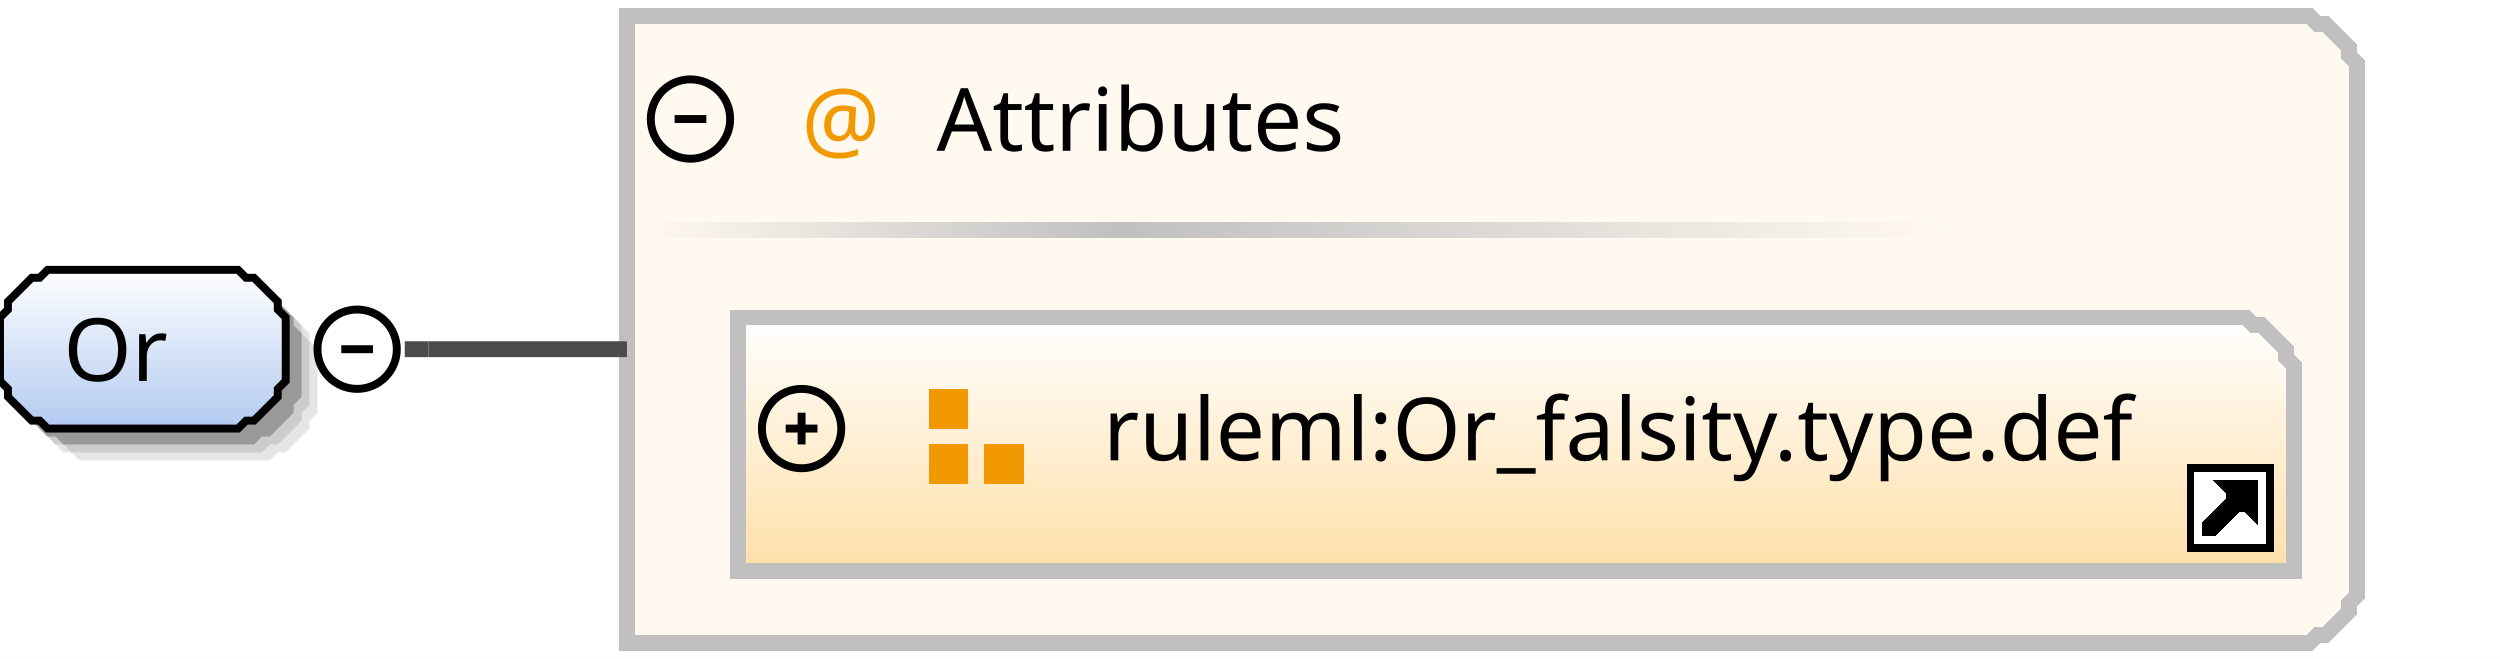
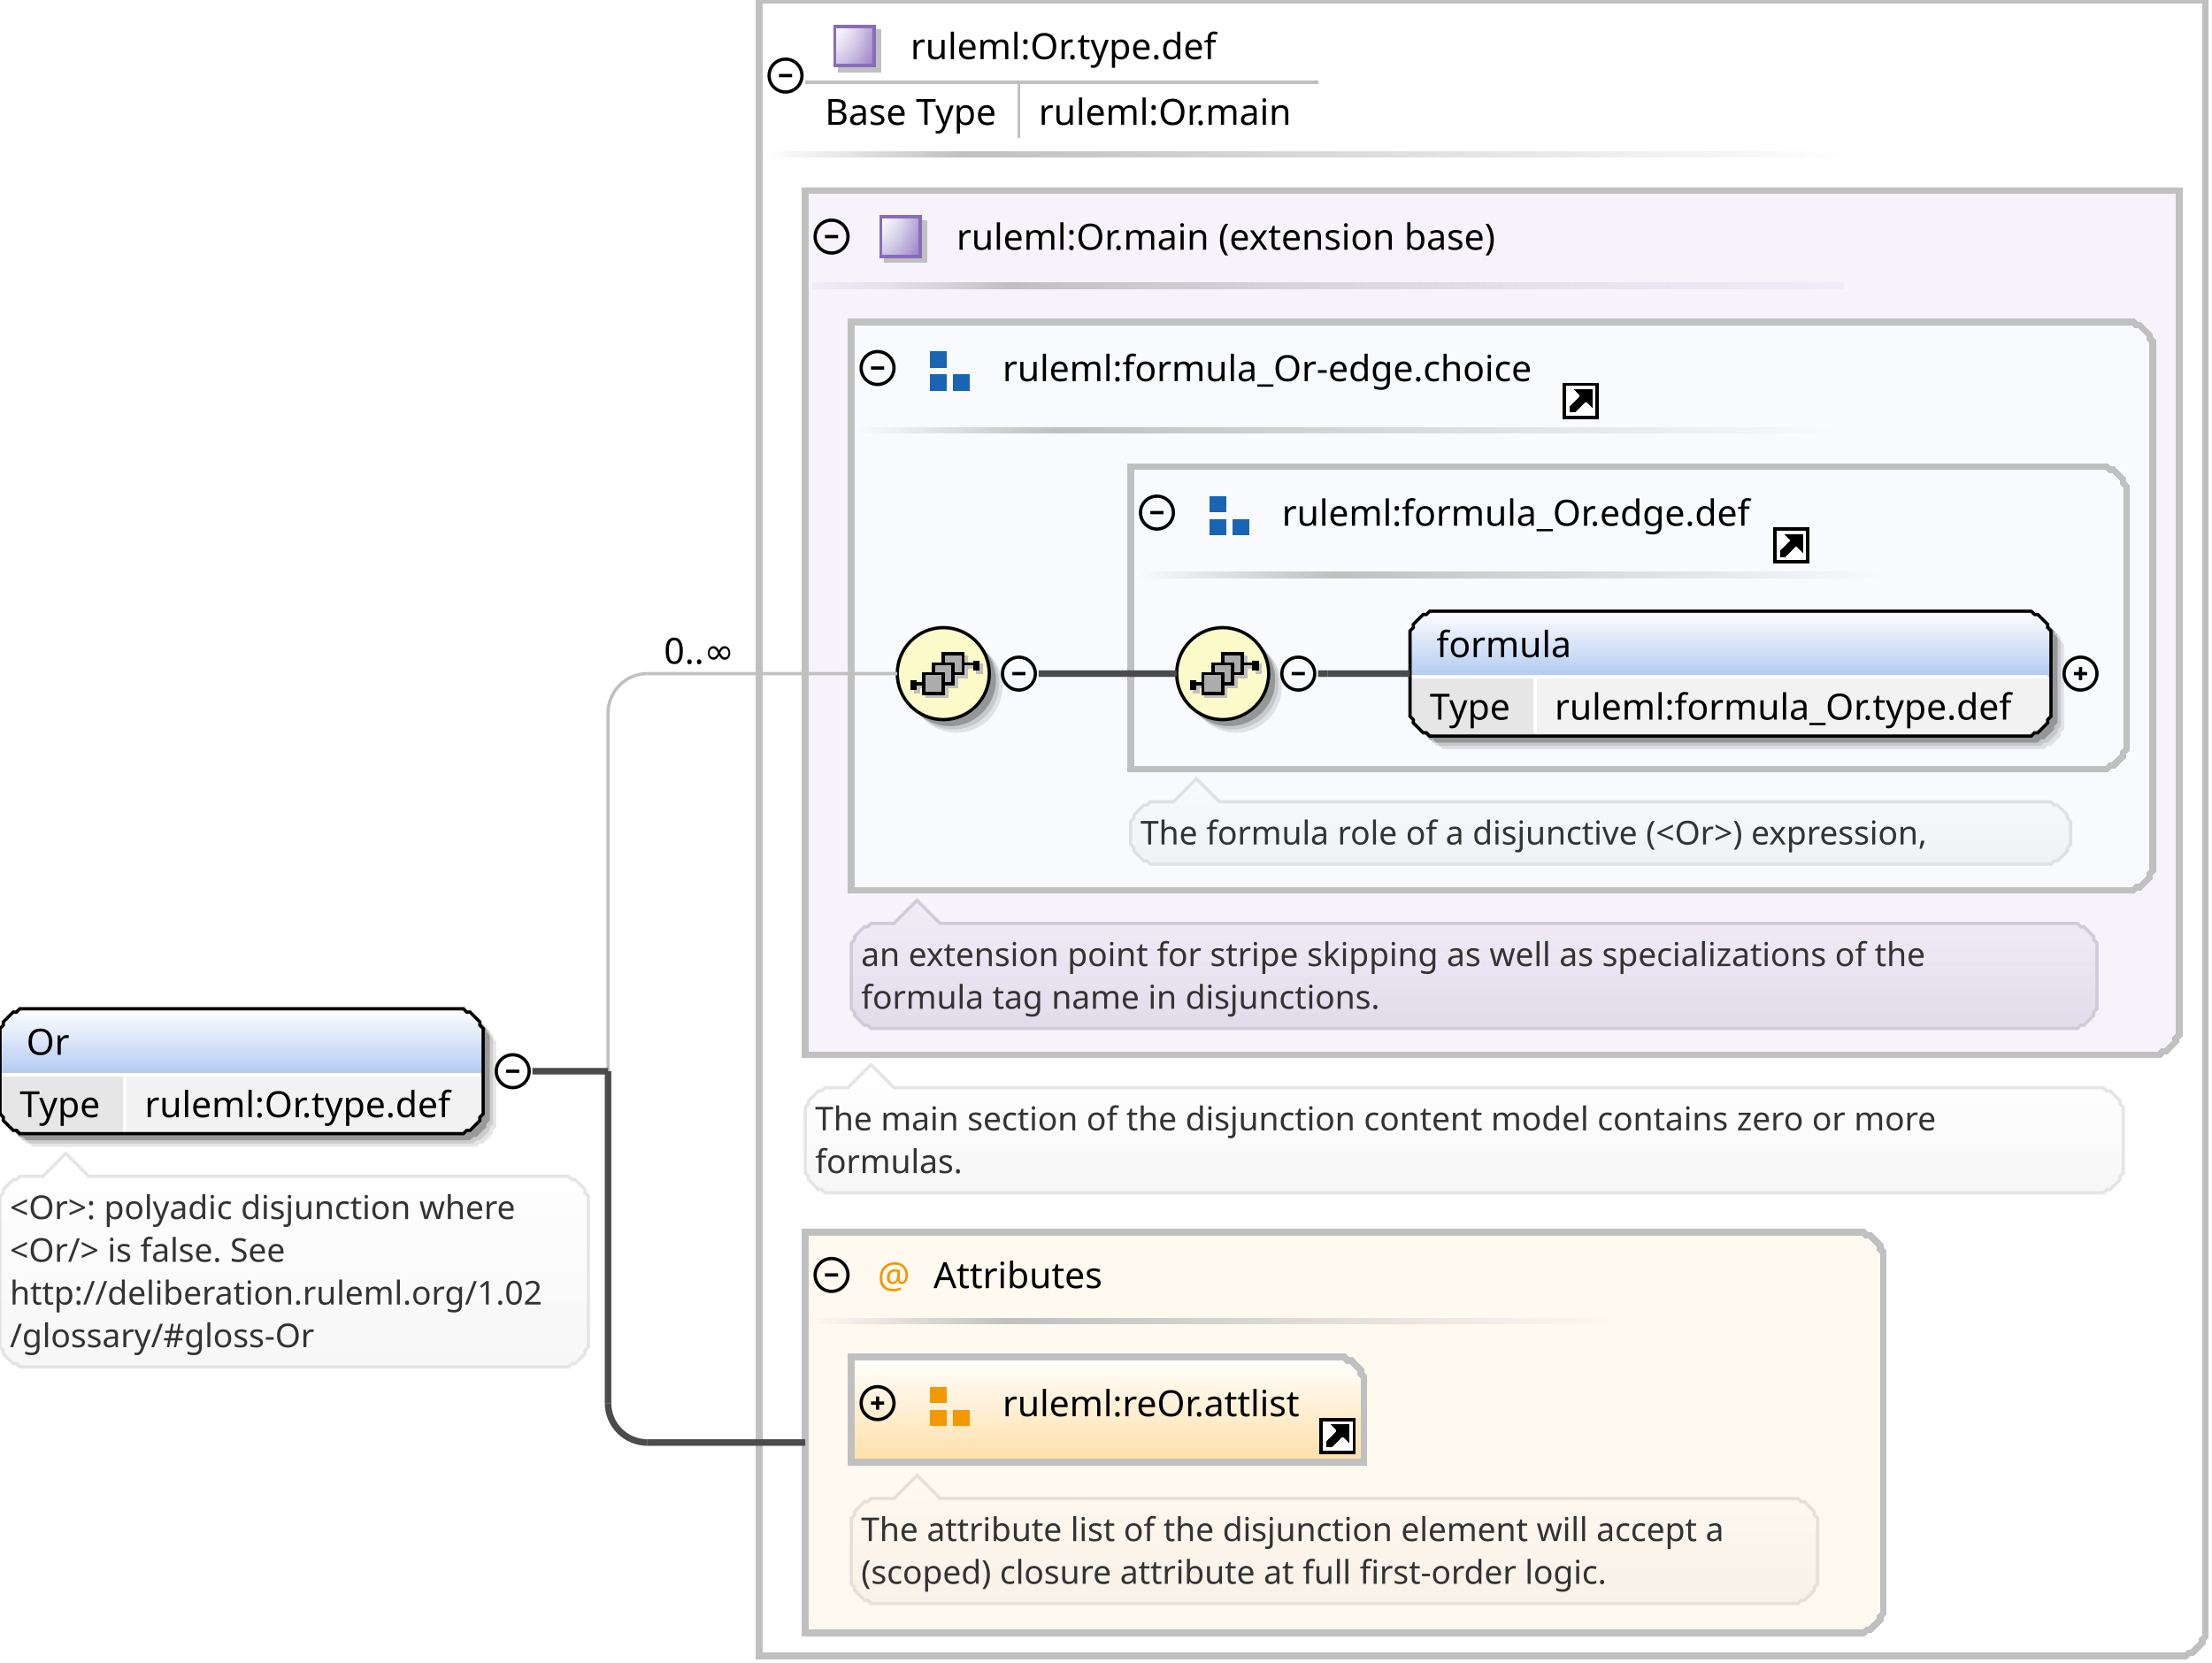
- <svg xmlns="http://www.w3.org/2000/svg" color-interpolation="auto" color-rendering="auto" fill="black" fill-opacity="1" font-family="'Dialog'" font-size="12" font-style="normal" font-weight="normal" height="83" image-rendering="auto" shape-rendering="auto" stroke="black" stroke-dasharray="none" stroke-dashoffset="0" stroke-linecap="square" stroke-linejoin="miter" stroke-miterlimit="10" stroke-opacity="1" stroke-width="1" text-rendering="auto" width="315">
+ <svg xmlns="http://www.w3.org/2000/svg" color-interpolation="auto" color-rendering="auto" fill="black" fill-opacity="1" font-family="'Dialog'" font-size="12" font-style="normal" font-weight="normal" height="506" image-rendering="auto" shape-rendering="auto" stroke="black" stroke-dasharray="none" stroke-dashoffset="0" stroke-linecap="square" stroke-linejoin="miter" stroke-miterlimit="10" stroke-opacity="1" stroke-width="1" text-rendering="auto" width="673">
  <defs id="genericDefs" />
  <g>
    <defs id="defs1">
-       <linearGradient gradientUnits="userSpaceOnUse" id="linearGradient1" spreadMethod="pad" x1="0" x2="0" y1="34" y2="54">
+       <linearGradient gradientUnits="userSpaceOnUse" id="linearGradient1" spreadMethod="pad" x1="0" x2="0" y1="307" y2="327">
        <stop offset="0%" stop-color="white" stop-opacity="1" />
        <stop offset="100%" stop-color="rgb(178,202,241)" stop-opacity="1" />
      </linearGradient>
-       <linearGradient gradientUnits="userSpaceOnUse" id="linearGradient2" spreadMethod="pad" x1="141" x2="245" y1="28" y2="28">
+       <linearGradient gradientUnits="userSpaceOnUse" id="linearGradient2" spreadMethod="pad" x1="293" x2="564" y1="46" y2="46">
+         <stop offset="0%" stop-color="silver" stop-opacity="1" />
+         <stop offset="100%" stop-color="white" stop-opacity="1" />
+       </linearGradient>
+       <linearGradient gradientUnits="userSpaceOnUse" id="linearGradient3" spreadMethod="pad" x1="233" x2="293" y1="46" y2="46">
+         <stop offset="0%" stop-color="white" stop-opacity="1" />
+         <stop offset="100%" stop-color="silver" stop-opacity="1" />
+       </linearGradient>
+       <linearGradient gradientUnits="userSpaceOnUse" id="linearGradient4" spreadMethod="pad" x1="254" x2="254" y1="8" y2="20">
+         <stop offset="0%" stop-color="rgb(255,255,255)" stop-opacity="0.353" />
+         <stop offset="100%" stop-color="rgb(135,109,188)" stop-opacity="0.667" />
+       </linearGradient>
+       <linearGradient gradientUnits="userSpaceOnUse" id="linearGradient5" spreadMethod="pad" x1="254" x2="266" y1="8" y2="8">
+         <stop offset="0%" stop-color="rgb(255,255,255)" stop-opacity="0.353" />
+         <stop offset="100%" stop-color="rgb(135,109,188)" stop-opacity="0.667" />
+       </linearGradient>
+       <linearGradient gradientUnits="userSpaceOnUse" id="linearGradient6" spreadMethod="pad" x1="307" x2="561" y1="86" y2="86">
+         <stop offset="0%" stop-color="silver" stop-opacity="1" />
+         <stop offset="100%" stop-color="rgb(232,226,242)" stop-opacity="0.392" />
+       </linearGradient>
+       <linearGradient gradientUnits="userSpaceOnUse" id="linearGradient7" spreadMethod="pad" x1="247" x2="307" y1="86" y2="86">
+         <stop offset="0%" stop-color="rgb(232,226,242)" stop-opacity="0.392" />
+         <stop offset="100%" stop-color="silver" stop-opacity="1" />
+       </linearGradient>
+       <linearGradient gradientUnits="userSpaceOnUse" id="linearGradient8" spreadMethod="pad" x1="268" x2="268" y1="66" y2="78">
+         <stop offset="0%" stop-color="rgb(255,255,255)" stop-opacity="0.353" />
+         <stop offset="100%" stop-color="rgb(135,109,188)" stop-opacity="0.667" />
+       </linearGradient>
+       <linearGradient gradientUnits="userSpaceOnUse" id="linearGradient9" spreadMethod="pad" x1="268" x2="280" y1="66" y2="66">
+         <stop offset="0%" stop-color="rgb(255,255,255)" stop-opacity="0.353" />
+         <stop offset="100%" stop-color="rgb(135,109,188)" stop-opacity="0.667" />
+       </linearGradient>
+       <linearGradient gradientUnits="userSpaceOnUse" id="linearGradient10" spreadMethod="pad" x1="321" x2="559" y1="130" y2="130">
+         <stop offset="0%" stop-color="silver" stop-opacity="1" />
+         <stop offset="100%" stop-color="rgb(249,250,254)" stop-opacity="1" />
+       </linearGradient>
+       <linearGradient gradientUnits="userSpaceOnUse" id="linearGradient11" spreadMethod="pad" x1="261" x2="321" y1="130" y2="130">
+         <stop offset="0%" stop-color="rgb(249,250,254)" stop-opacity="1" />
+         <stop offset="100%" stop-color="silver" stop-opacity="1" />
+       </linearGradient>
+       <linearGradient gradientUnits="userSpaceOnUse" id="linearGradient12" spreadMethod="pad" x1="273" x2="273" y1="191" y2="219">
+         <stop offset="0%" stop-color="rgb(253,250,202)" stop-opacity="1" />
+         <stop offset="100%" stop-color="rgb(253,250,202)" stop-opacity="1" />
+       </linearGradient>
+       <linearGradient gradientUnits="userSpaceOnUse" id="linearGradient13" spreadMethod="pad" x1="406" x2="574" y1="174" y2="174">
+         <stop offset="0%" stop-color="silver" stop-opacity="1" />
+         <stop offset="100%" stop-color="rgb(249,250,254)" stop-opacity="1" />
+       </linearGradient>
+       <linearGradient gradientUnits="userSpaceOnUse" id="linearGradient14" spreadMethod="pad" x1="346" x2="406" y1="174" y2="174">
+         <stop offset="0%" stop-color="rgb(249,250,254)" stop-opacity="1" />
+         <stop offset="100%" stop-color="silver" stop-opacity="1" />
+       </linearGradient>
+       <linearGradient gradientUnits="userSpaceOnUse" id="linearGradient15" spreadMethod="pad" x1="358" x2="358" y1="191" y2="219">
+         <stop offset="0%" stop-color="rgb(253,250,202)" stop-opacity="1" />
+         <stop offset="100%" stop-color="rgb(253,250,202)" stop-opacity="1" />
+       </linearGradient>
+       <linearGradient gradientUnits="userSpaceOnUse" id="linearGradient16" spreadMethod="pad" x1="429" x2="429" y1="186" y2="206">
+         <stop offset="0%" stop-color="white" stop-opacity="1" />
+         <stop offset="100%" stop-color="rgb(178,202,241)" stop-opacity="1" />
+       </linearGradient>
+       <linearGradient gradientUnits="userSpaceOnUse" id="linearGradient17" spreadMethod="pad" x1="344" x2="344" y1="237" y2="263">
+         <stop offset="0%" stop-color="rgb(249,250,254)" stop-opacity="1" />
+         <stop offset="100%" stop-color="rgb(241,242,246)" stop-opacity="1" />
+       </linearGradient>
+       <linearGradient gradientUnits="userSpaceOnUse" id="linearGradient18" spreadMethod="pad" x1="259" x2="259" y1="274" y2="313">
+         <stop offset="0%" stop-color="rgb(232,226,242)" stop-opacity="0.392" />
+         <stop offset="100%" stop-color="rgb(225,219,234)" stop-opacity="1" />
+       </linearGradient>
+       <linearGradient gradientUnits="userSpaceOnUse" id="linearGradient19" spreadMethod="pad" x1="245" x2="245" y1="324" y2="363">
+         <stop offset="0%" stop-color="white" stop-opacity="1" />
+         <stop offset="100%" stop-color="rgb(247,247,247)" stop-opacity="1" />
+       </linearGradient>
+       <linearGradient gradientUnits="userSpaceOnUse" id="linearGradient20" spreadMethod="pad" x1="307" x2="494" y1="401" y2="401">
        <stop offset="0%" stop-color="silver" stop-opacity="1" />
        <stop offset="100%" stop-color="rgb(255,249,240)" stop-opacity="1" />
      </linearGradient>
-       <linearGradient gradientUnits="userSpaceOnUse" id="linearGradient3" spreadMethod="pad" x1="81" x2="141" y1="28" y2="28">
+       <linearGradient gradientUnits="userSpaceOnUse" id="linearGradient21" spreadMethod="pad" x1="247" x2="307" y1="401" y2="401">
        <stop offset="0%" stop-color="rgb(255,249,240)" stop-opacity="1" />
        <stop offset="100%" stop-color="silver" stop-opacity="1" />
      </linearGradient>
-       <linearGradient gradientUnits="userSpaceOnUse" id="linearGradient4" spreadMethod="pad" x1="93" x2="93" y1="40" y2="72">
+       <linearGradient gradientUnits="userSpaceOnUse" id="linearGradient22" spreadMethod="pad" x1="259" x2="259" y1="413" y2="445">
        <stop offset="0%" stop-color="white" stop-opacity="1" />
        <stop offset="100%" stop-color="rgb(255,223,168)" stop-opacity="1" />
      </linearGradient>
+       <linearGradient gradientUnits="userSpaceOnUse" id="linearGradient23" spreadMethod="pad" x1="259" x2="259" y1="449" y2="488">
+         <stop offset="0%" stop-color="rgb(255,249,240)" stop-opacity="1" />
+         <stop offset="100%" stop-color="rgb(247,241,232)" stop-opacity="1" />
+       </linearGradient>
+       <linearGradient gradientUnits="userSpaceOnUse" id="linearGradient24" spreadMethod="pad" x1="0" x2="0" y1="351" y2="416">
+         <stop offset="0%" stop-color="white" stop-opacity="1" />
+         <stop offset="100%" stop-color="rgb(247,247,247)" stop-opacity="1" />
+       </linearGradient>
      <clipPath clipPathUnits="userSpaceOnUse" id="clipPath1">
-         <path d="M0 0 L315 0 L315 83 L0 83 L0 0 Z" />
+         <path d="M0 0 L673 0 L673 506 L0 506 L0 0 Z" />
      </clipPath>
    </defs>
    <g fill="white" stroke="white" text-rendering="geometricPrecision">
-       <rect clip-path="url(#clipPath1)" height="83" stroke="none" width="315" x="0" y="0" />
+       <rect clip-path="url(#clipPath1)" height="506" stroke="none" width="673" x="0" y="0" />
    </g>
    <g fill="rgb(229,229,229)" font-family="sans-serif" font-size="11" stroke="rgb(229,229,229)" text-rendering="geometricPrecision">
-       <polygon clip-path="url(#clipPath1)" points=" 4 44 5 43 5 42 6 41 7 40 8 39 9 39 10 38 34 38 35 39 36 39 37 40 38 41 39 42 39 43 40 44 40 52 39 53 39 54 38 55 37 56 36 57 35 57 34 58 10 58 9 57 8 57 7 56 6 55 5 54 5 53 4 52" stroke="none" />
-       <polygon clip-path="url(#clipPath1)" fill="rgb(204,204,204)" points=" 3 43 4 42 4 41 5 40 6 39 7 38 8 38 9 37 33 37 34 38 35 38 36 39 37 40 38 41 38 42 39 43 39 51 38 52 38 53 37 54 36 55 35 56 34 56 33 57 9 57 8 56 7 56 6 55 5 54 4 53 4 52 3 51" stroke="none" />
-       <polygon clip-path="url(#clipPath1)" fill="rgb(153,153,153)" points=" 2 42 3 41 3 40 4 39 5 38 6 37 7 37 8 36 32 36 33 37 34 37 35 38 36 39 37 40 37 41 38 42 38 50 37 51 37 52 36 53 35 54 34 55 33 55 32 56 8 56 7 55 6 55 5 54 4 53 3 52 3 51 2 50" stroke="none" />
-       <polygon clip-path="url(#clipPath1)" fill="url(#linearGradient1)" points=" 0 40 1 39 1 38 2 37 3 36 4 35 5 35 6 34 30 34 31 35 32 35 33 36 34 37 35 38 35 39 36 40 36 48 35 49 35 50 34 51 33 52 32 53 31 53 30 54 6 54 5 53 4 53 3 52 2 51 1 50 1 49 0 48" shape-rendering="crispEdges" stroke="none" />
-       <polygon clip-path="url(#clipPath1)" fill="none" points=" 0 40 1 39 1 38 2 37 3 36 4 35 5 35 6 34 30 34 31 35 32 35 33 36 34 37 35 38 35 39 36 40 36 48 35 49 35 50 34 51 33 52 32 53 31 53 30 54 6 54 5 53 4 53 3 52 2 51 1 50 1 49 0 48" stroke="black" stroke-linecap="butt" />
+       <polygon clip-path="url(#clipPath1)" points=" 4 317 5 316 5 315 6 314 7 313 8 312 9 312 10 311 145 311 146 312 147 312 148 313 149 314 150 315 150 316 151 317 151 343 150 344 150 345 149 346 148 347 147 348 146 348 145 349 10 349 9 348 8 348 7 347 6 346 5 345 5 344 4 343" stroke="none" />
+       <polygon clip-path="url(#clipPath1)" fill="rgb(204,204,204)" points=" 3 316 4 315 4 314 5 313 6 312 7 311 8 311 9 310 144 310 145 311 146 311 147 312 148 313 149 314 149 315 150 316 150 342 149 343 149 344 148 345 147 346 146 347 145 347 144 348 9 348 8 347 7 347 6 346 5 345 4 344 4 343 3 342" stroke="none" />
+       <polygon clip-path="url(#clipPath1)" fill="rgb(153,153,153)" points=" 2 315 3 314 3 313 4 312 5 311 6 310 7 310 8 309 143 309 144 310 145 310 146 311 147 312 148 313 148 314 149 315 149 341 148 342 148 343 147 344 146 345 145 346 144 346 143 347 8 347 7 346 6 346 5 345 4 344 3 343 3 342 2 341" stroke="none" />
+       <polygon clip-path="url(#clipPath1)" fill="url(#linearGradient1)" points=" 0 313 1 312 1 311 2 310 3 309 4 308 5 308 6 307 141 307 142 308 143 308 144 309 145 310 146 311 146 312 147 313 147 327 146 327 146 327 145 327 144 327 143 327 142 327 141 327 6 327 5 327 4 327 3 327 2 327 1 327 1 327 0 327" shape-rendering="crispEdges" stroke="none" />
+       <polygon clip-path="url(#clipPath1)" fill="rgb(230,230,230)" points=" 0 327 1 327 1 327 2 327 3 327 4 327 5 327 6 327 38 327 38 327 38 327 38 327 38 327 38 327 38 327 38 327 38 339 38 340 38 341 38 342 38 343 38 344 38 344 38 345 6 345 5 344 4 344 3 343 2 342 1 341 1 340 0 339" shape-rendering="crispEdges" stroke="none" />
+       <polygon clip-path="url(#clipPath1)" fill="rgb(242,242,242)" points=" 38 327 38 327 38 327 38 327 38 327 38 327 38 327 38 327 141 327 142 327 143 327 144 327 145 327 146 327 146 327 147 327 147 339 146 340 146 341 145 342 144 343 143 344 142 344 141 345 38 345 38 344 38 344 38 343 38 342 38 341 38 340 38 339" shape-rendering="crispEdges" stroke="none" />
+       <line clip-path="url(#clipPath1)" fill="none" shape-rendering="crispEdges" stroke="white" x1="0" x2="146" y1="327" y2="327" />
+       <text clip-path="url(#clipPath1)" fill="black" shape-rendering="crispEdges" stroke="none" x="6" xml:space="preserve" y="340">Type</text>
+       <text clip-path="url(#clipPath1)" fill="black" shape-rendering="crispEdges" stroke="none" x="44" xml:space="preserve" y="340">ruleml:Or.type.def</text>
+       <line clip-path="url(#clipPath1)" fill="none" shape-rendering="crispEdges" stroke="white" x1="38" x2="38" y1="327" y2="344" />
+       <polygon clip-path="url(#clipPath1)" fill="none" points=" 0 313 1 312 1 311 2 310 3 309 4 308 5 308 6 307 141 307 142 308 143 308 144 309 145 310 146 311 146 312 147 313 147 339 146 340 146 341 145 342 144 343 143 344 142 344 141 345 6 345 5 344 4 344 3 343 2 342 1 341 1 340 0 339" stroke="black" stroke-linecap="butt" />
    </g>
    <g font-family="sans-serif" font-size="11" shape-rendering="crispEdges" stroke-linecap="butt" text-rendering="geometricPrecision">
-       <text clip-path="url(#clipPath1)" stroke="none" x="8" xml:space="preserve" y="48">Or</text>
-       <circle clip-path="url(#clipPath1)" cx="45" cy="44" fill="none" r="5" shape-rendering="auto" />
-       <line clip-path="url(#clipPath1)" fill="none" shape-rendering="auto" x1="43" x2="47" y1="44" y2="44" />
-       <polygon clip-path="url(#clipPath1)" fill="rgb(255,249,240)" points=" 79 2 291 2 292 3 293 3 294 4 295 5 296 6 296 7 297 8 297 75 296 76 296 77 295 78 294 79 293 80 292 80 291 81 79 81" stroke="none" stroke-width="2" />
-       <polygon clip-path="url(#clipPath1)" fill="none" points=" 79 2 291 2 292 3 293 3 294 4 295 5 296 6 296 7 297 8 297 75 296 76 296 77 295 78 294 79 293 80 292 80 291 81 79 81" stroke="silver" stroke-width="2" />
-       <rect clip-path="url(#clipPath1)" fill="url(#linearGradient2)" height="2" stroke="none" stroke-width="2" width="104" x="141" y="28" />
-       <rect clip-path="url(#clipPath1)" fill="url(#linearGradient3)" height="2" stroke="none" stroke-width="2" width="60" x="81" y="28" />
-       <text clip-path="url(#clipPath1)" fill="rgb(242,152,0)" stroke="none" x="101" xml:space="preserve" y="19">@</text>
-       <text clip-path="url(#clipPath1)" stroke="none" x="118" xml:space="preserve" y="19">Attributes</text>
-       <circle clip-path="url(#clipPath1)" cx="87" cy="15" fill="none" r="5" shape-rendering="auto" />
-       <line clip-path="url(#clipPath1)" fill="none" shape-rendering="auto" x1="85" x2="89" y1="15" y2="15" />
-       <polygon clip-path="url(#clipPath1)" fill="url(#linearGradient4)" points=" 93 40 283 40 284 41 285 41 286 42 287 43 288 44 288 45 289 46 289 72 93 72" stroke="none" stroke-width="2" />
-       <polygon clip-path="url(#clipPath1)" fill="none" points=" 93 40 283 40 284 41 285 41 286 42 287 43 288 44 288 45 289 46 289 72 93 72" stroke="silver" stroke-width="2" />
-       <rect clip-path="url(#clipPath1)" fill="rgb(242,152,0)" height="5" stroke="none" width="5" x="117" y="49" />
-       <rect clip-path="url(#clipPath1)" fill="rgb(242,152,0)" height="5" stroke="none" width="5" x="117" y="56" />
-       <rect clip-path="url(#clipPath1)" fill="rgb(242,152,0)" height="5" stroke="none" width="5" x="124" y="56" />
-       <text clip-path="url(#clipPath1)" stroke="none" x="139" xml:space="preserve" y="58">ruleml:Or_falsity.type.def</text>
-       <rect clip-path="url(#clipPath1)" fill="white" height="10" stroke="none" width="10" x="276" y="59" />
-       <polygon clip-path="url(#clipPath1)" fill="none" points=" 278 67 278 66 281 63 281 62 280 61 284 61 284 65 283 64 282 64 279 67" />
-       <polygon clip-path="url(#clipPath1)" points=" 278 67 278 66 281 63 281 62 280 61 284 61 284 65 283 64 282 64 279 67" stroke="none" />
-       <rect clip-path="url(#clipPath1)" fill="none" height="10" width="10" x="276" y="59" />
-       <circle clip-path="url(#clipPath1)" cx="101" cy="54" fill="none" r="5" shape-rendering="auto" />
-       <line clip-path="url(#clipPath1)" fill="none" shape-rendering="auto" x1="99" x2="103" y1="54" y2="54" />
-       <line clip-path="url(#clipPath1)" fill="none" shape-rendering="auto" x1="101" x2="101" y1="52" y2="56" />
+       <text clip-path="url(#clipPath1)" stroke="none" x="8" xml:space="preserve" y="321">Or</text>
+       <circle clip-path="url(#clipPath1)" cx="156" cy="326" fill="none" r="5" shape-rendering="auto" />
+       <line clip-path="url(#clipPath1)" fill="none" shape-rendering="auto" x1="154" x2="158" y1="326" y2="326" />
+       <polygon clip-path="url(#clipPath1)" fill="white" points=" 231 0 671 0 671 498 670 499 670 500 669 501 668 502 667 503 666 503 665 504 231 504" stroke="none" stroke-width="2" />
+       <polygon clip-path="url(#clipPath1)" fill="none" points=" 231 0 671 0 671 498 670 499 670 500 669 501 668 502 667 503 666 503 665 504 231 504" stroke="silver" stroke-width="2" />
+       <rect clip-path="url(#clipPath1)" fill="url(#linearGradient2)" height="2" stroke="none" stroke-width="2" width="271" x="293" y="46" />
+       <rect clip-path="url(#clipPath1)" fill="url(#linearGradient3)" height="2" stroke="none" stroke-width="2" width="60" x="233" y="46" />
+       <line clip-path="url(#clipPath1)" fill="none" stroke="silver" x1="245" x2="401" y1="25" y2="25" />
+       <text clip-path="url(#clipPath1)" stroke="none" x="251" xml:space="preserve" y="38">Base Type</text>
+       <text clip-path="url(#clipPath1)" stroke="none" x="316" xml:space="preserve" y="38">ruleml:Or.main</text>
+       <line clip-path="url(#clipPath1)" fill="none" stroke="silver" x1="310" x2="310" y1="25" y2="42" />
+       <rect clip-path="url(#clipPath1)" fill="silver" height="13" stroke="none" width="13" x="255" y="9" />
+       <rect clip-path="url(#clipPath1)" fill="white" height="12" stroke="none" width="12" x="254" y="8" />
+       <rect clip-path="url(#clipPath1)" fill="url(#linearGradient4)" height="12" stroke="none" width="12" x="254" y="8" />
+       <rect clip-path="url(#clipPath1)" fill="url(#linearGradient5)" height="12" stroke="none" width="12" x="254" y="8" />
+       <rect clip-path="url(#clipPath1)" fill="none" height="12" stroke="rgb(135,109,188)" width="12" x="254" y="8" />
+       <text clip-path="url(#clipPath1)" stroke="none" x="277" xml:space="preserve" y="18">ruleml:Or.type.def</text>
+       <circle clip-path="url(#clipPath1)" cx="239" cy="23" fill="none" r="5" shape-rendering="auto" />
+       <line clip-path="url(#clipPath1)" fill="none" shape-rendering="auto" x1="237" x2="241" y1="23" y2="23" />
+     </g>
+     <g fill="rgb(232,226,242)" fill-opacity="0.392" font-family="sans-serif" font-size="11" shape-rendering="crispEdges" stroke="rgb(232,226,242)" stroke-linecap="butt" stroke-opacity="0.392" stroke-width="2" text-rendering="geometricPrecision">
+       <polygon clip-path="url(#clipPath1)" points=" 245 58 663 58 663 315 662 316 662 317 661 318 660 319 659 320 658 320 657 321 245 321" stroke="none" />
+     </g>
+     <g fill="silver" font-family="sans-serif" font-size="11" shape-rendering="crispEdges" stroke="silver" stroke-linecap="butt" stroke-width="2" text-rendering="geometricPrecision">
+       <polygon clip-path="url(#clipPath1)" fill="none" points=" 245 58 663 58 663 315 662 316 662 317 661 318 660 319 659 320 658 320 657 321 245 321" />
+       <rect clip-path="url(#clipPath1)" fill="url(#linearGradient6)" height="2" stroke="none" width="254" x="307" y="86" />
+       <rect clip-path="url(#clipPath1)" fill="url(#linearGradient7)" height="2" stroke="none" width="60" x="247" y="86" />
+       <rect clip-path="url(#clipPath1)" height="13" stroke="none" stroke-width="1" width="13" x="269" y="67" />
+       <rect clip-path="url(#clipPath1)" fill="white" height="12" stroke="none" stroke-width="1" width="12" x="268" y="66" />
+       <rect clip-path="url(#clipPath1)" fill="url(#linearGradient8)" height="12" stroke="none" stroke-width="1" width="12" x="268" y="66" />
+       <rect clip-path="url(#clipPath1)" fill="url(#linearGradient9)" height="12" stroke="none" stroke-width="1" width="12" x="268" y="66" />
+       <rect clip-path="url(#clipPath1)" fill="none" height="12" stroke="rgb(135,109,188)" stroke-width="1" width="12" x="268" y="66" />
+       <text clip-path="url(#clipPath1)" fill="black" stroke="none" stroke-width="1" x="291" xml:space="preserve" y="76">ruleml:Or.main (extension base)</text>
+     </g>
+     <g font-family="sans-serif" font-size="11" stroke-linecap="butt" text-rendering="geometricPrecision">
+       <circle clip-path="url(#clipPath1)" cx="253" cy="72" fill="none" r="5" />
+       <line clip-path="url(#clipPath1)" fill="none" x1="251" x2="255" y1="72" y2="72" />
+     </g>
+     <g fill="rgb(249,250,254)" font-family="sans-serif" font-size="11" shape-rendering="crispEdges" stroke="rgb(249,250,254)" stroke-linecap="butt" stroke-width="2" text-rendering="geometricPrecision">
+       <polygon clip-path="url(#clipPath1)" points=" 259 98 649 98 650 99 651 99 652 100 653 101 654 102 654 103 655 104 655 265 654 266 654 267 653 268 652 269 651 270 650 270 649 271 259 271" stroke="none" />
+       <polygon clip-path="url(#clipPath1)" fill="none" points=" 259 98 649 98 650 99 651 99 652 100 653 101 654 102 654 103 655 104 655 265 654 266 654 267 653 268 652 269 651 270 650 270 649 271 259 271" stroke="silver" />
+       <rect clip-path="url(#clipPath1)" fill="url(#linearGradient10)" height="2" stroke="none" width="238" x="321" y="130" />
+       <rect clip-path="url(#clipPath1)" fill="url(#linearGradient11)" height="2" stroke="none" width="60" x="261" y="130" />
+       <rect clip-path="url(#clipPath1)" fill="rgb(25,101,179)" height="5" stroke="none" stroke-width="1" width="5" x="283" y="107" />
+       <rect clip-path="url(#clipPath1)" fill="rgb(25,101,179)" height="5" stroke="none" stroke-width="1" width="5" x="283" y="114" />
+       <rect clip-path="url(#clipPath1)" fill="rgb(25,101,179)" height="5" stroke="none" stroke-width="1" width="5" x="290" y="114" />
+       <text clip-path="url(#clipPath1)" fill="black" stroke="none" stroke-width="1" x="305" xml:space="preserve" y="116">ruleml:formula_Or-edge.choice</text>
+       <rect clip-path="url(#clipPath1)" fill="white" height="10" stroke="none" stroke-width="1" width="10" x="476" y="117" />
+       <polygon clip-path="url(#clipPath1)" fill="none" points=" 478 125 478 124 481 121 481 120 480 119 484 119 484 123 483 122 482 122 479 125" stroke="black" stroke-width="1" />
+       <polygon clip-path="url(#clipPath1)" fill="black" points=" 478 125 478 124 481 121 481 120 480 119 484 119 484 123 483 122 482 122 479 125" stroke="none" stroke-width="1" />
+       <rect clip-path="url(#clipPath1)" fill="none" height="10" stroke="black" stroke-width="1" width="10" x="476" y="117" />
+     </g>
+     <g font-family="sans-serif" font-size="11" stroke-linecap="butt" text-rendering="geometricPrecision">
+       <circle clip-path="url(#clipPath1)" cx="267" cy="112" fill="none" r="5" />
+       <line clip-path="url(#clipPath1)" fill="none" x1="265" x2="269" y1="112" y2="112" />
+       <circle clip-path="url(#clipPath1)" cx="291" cy="209" fill="rgb(224,225,228)" r="14" stroke="none" />
+       <circle clip-path="url(#clipPath1)" cx="290" cy="208" fill="rgb(199,200,203)" r="14" stroke="none" />
+       <circle clip-path="url(#clipPath1)" cx="289" cy="207" fill="rgb(149,150,152)" r="14" stroke="none" />
+       <circle clip-path="url(#clipPath1)" cx="287" cy="205" fill="url(#linearGradient12)" r="14" shape-rendering="crispEdges" stroke="none" />
+       <circle clip-path="url(#clipPath1)" cx="287" cy="205" fill="none" r="14" />
+       <line clip-path="url(#clipPath1)" fill="none" shape-rendering="crispEdges" stroke="silver" x1="294" x2="298" y1="203" y2="203" />
+       <rect clip-path="url(#clipPath1)" fill="silver" height="3" shape-rendering="crispEdges" stroke="none" width="2" x="297" y="202" />
+       <rect clip-path="url(#clipPath1)" fill="silver" height="6" shape-rendering="crispEdges" stroke="none" width="6" x="288" y="200" />
+       <rect clip-path="url(#clipPath1)" fill="none" height="6" shape-rendering="crispEdges" stroke="silver" width="6" x="288" y="200" />
+       <rect clip-path="url(#clipPath1)" fill="silver" height="6" shape-rendering="crispEdges" stroke="none" width="6" x="285" y="203" />
+       <rect clip-path="url(#clipPath1)" fill="none" height="6" shape-rendering="crispEdges" stroke="silver" width="6" x="285" y="203" />
+       <rect clip-path="url(#clipPath1)" fill="silver" height="6" shape-rendering="crispEdges" stroke="none" width="6" x="282" y="206" />
+       <rect clip-path="url(#clipPath1)" fill="none" height="6" shape-rendering="crispEdges" stroke="silver" width="6" x="282" y="206" />
+       <line clip-path="url(#clipPath1)" fill="none" shape-rendering="crispEdges" stroke="silver" x1="282" x2="278" y1="209" y2="209" />
+       <rect clip-path="url(#clipPath1)" fill="silver" height="3" shape-rendering="crispEdges" stroke="none" width="2" x="278" y="208" />
+       <line clip-path="url(#clipPath1)" fill="none" shape-rendering="crispEdges" x1="293" x2="297" y1="202" y2="202" />
+       <rect clip-path="url(#clipPath1)" height="3" shape-rendering="crispEdges" stroke="none" width="2" x="296" y="201" />
+       <rect clip-path="url(#clipPath1)" fill="rgb(172,172,172)" height="6" shape-rendering="crispEdges" stroke="none" width="6" x="287" y="199" />
+       <rect clip-path="url(#clipPath1)" fill="none" height="6" shape-rendering="crispEdges" width="6" x="287" y="199" />
+       <rect clip-path="url(#clipPath1)" fill="rgb(172,172,172)" height="6" shape-rendering="crispEdges" stroke="none" width="6" x="284" y="202" />
+       <rect clip-path="url(#clipPath1)" fill="none" height="6" shape-rendering="crispEdges" width="6" x="284" y="202" />
+       <rect clip-path="url(#clipPath1)" fill="rgb(172,172,172)" height="6" shape-rendering="crispEdges" stroke="none" width="6" x="281" y="205" />
+       <rect clip-path="url(#clipPath1)" fill="none" height="6" shape-rendering="crispEdges" width="6" x="281" y="205" />
+       <line clip-path="url(#clipPath1)" fill="none" shape-rendering="crispEdges" x1="281" x2="277" y1="208" y2="208" />
+       <rect clip-path="url(#clipPath1)" height="3" shape-rendering="crispEdges" stroke="none" width="2" x="277" y="207" />
+       <circle clip-path="url(#clipPath1)" cx="310" cy="205" fill="none" r="5" />
+       <line clip-path="url(#clipPath1)" fill="none" x1="308" x2="312" y1="205" y2="205" />
+     </g>
+     <g fill="rgb(249,250,254)" font-family="sans-serif" font-size="11" shape-rendering="crispEdges" stroke="rgb(249,250,254)" stroke-linecap="butt" stroke-width="2" text-rendering="geometricPrecision">
+       <polygon clip-path="url(#clipPath1)" points=" 344 142 641 142 642 143 643 143 644 144 645 145 646 146 646 147 647 148 647 228 646 229 646 230 645 231 644 232 643 233 642 233 641 234 344 234" stroke="none" />
+       <polygon clip-path="url(#clipPath1)" fill="none" points=" 344 142 641 142 642 143 643 143 644 144 645 145 646 146 646 147 647 148 647 228 646 229 646 230 645 231 644 232 643 233 642 233 641 234 344 234" stroke="silver" />
+       <rect clip-path="url(#clipPath1)" fill="url(#linearGradient13)" height="2" stroke="none" width="168" x="406" y="174" />
+       <rect clip-path="url(#clipPath1)" fill="url(#linearGradient14)" height="2" stroke="none" width="60" x="346" y="174" />
+       <rect clip-path="url(#clipPath1)" fill="rgb(25,101,179)" height="5" stroke="none" stroke-width="1" width="5" x="368" y="151" />
+       <rect clip-path="url(#clipPath1)" fill="rgb(25,101,179)" height="5" stroke="none" stroke-width="1" width="5" x="368" y="158" />
+       <rect clip-path="url(#clipPath1)" fill="rgb(25,101,179)" height="5" stroke="none" stroke-width="1" width="5" x="375" y="158" />
+       <text clip-path="url(#clipPath1)" fill="black" stroke="none" stroke-width="1" x="390" xml:space="preserve" y="160">ruleml:formula_Or.edge.def</text>
+       <rect clip-path="url(#clipPath1)" fill="white" height="10" stroke="none" stroke-width="1" width="10" x="540" y="161" />
+       <polygon clip-path="url(#clipPath1)" fill="none" points=" 542 169 542 168 545 165 545 164 544 163 548 163 548 167 547 166 546 166 543 169" stroke="black" stroke-width="1" />
+       <polygon clip-path="url(#clipPath1)" fill="black" points=" 542 169 542 168 545 165 545 164 544 163 548 163 548 167 547 166 546 166 543 169" stroke="none" stroke-width="1" />
+       <rect clip-path="url(#clipPath1)" fill="none" height="10" stroke="black" stroke-width="1" width="10" x="540" y="161" />
+     </g>
+     <g font-family="sans-serif" font-size="11" stroke-linecap="butt" text-rendering="geometricPrecision">
+       <circle clip-path="url(#clipPath1)" cx="352" cy="156" fill="none" r="5" />
+       <line clip-path="url(#clipPath1)" fill="none" x1="350" x2="354" y1="156" y2="156" />
+       <circle clip-path="url(#clipPath1)" cx="376" cy="209" fill="rgb(224,225,228)" r="14" stroke="none" />
+       <circle clip-path="url(#clipPath1)" cx="375" cy="208" fill="rgb(199,200,203)" r="14" stroke="none" />
+       <circle clip-path="url(#clipPath1)" cx="374" cy="207" fill="rgb(149,150,152)" r="14" stroke="none" />
+       <circle clip-path="url(#clipPath1)" cx="372" cy="205" fill="url(#linearGradient15)" r="14" shape-rendering="crispEdges" stroke="none" />
+       <circle clip-path="url(#clipPath1)" cx="372" cy="205" fill="none" r="14" />
+       <line clip-path="url(#clipPath1)" fill="none" shape-rendering="crispEdges" stroke="silver" x1="379" x2="383" y1="203" y2="203" />
+       <rect clip-path="url(#clipPath1)" fill="silver" height="3" shape-rendering="crispEdges" stroke="none" width="2" x="382" y="202" />
+       <rect clip-path="url(#clipPath1)" fill="silver" height="6" shape-rendering="crispEdges" stroke="none" width="6" x="373" y="200" />
+       <rect clip-path="url(#clipPath1)" fill="none" height="6" shape-rendering="crispEdges" stroke="silver" width="6" x="373" y="200" />
+       <rect clip-path="url(#clipPath1)" fill="silver" height="6" shape-rendering="crispEdges" stroke="none" width="6" x="370" y="203" />
+       <rect clip-path="url(#clipPath1)" fill="none" height="6" shape-rendering="crispEdges" stroke="silver" width="6" x="370" y="203" />
+       <rect clip-path="url(#clipPath1)" fill="silver" height="6" shape-rendering="crispEdges" stroke="none" width="6" x="367" y="206" />
+       <rect clip-path="url(#clipPath1)" fill="none" height="6" shape-rendering="crispEdges" stroke="silver" width="6" x="367" y="206" />
+       <line clip-path="url(#clipPath1)" fill="none" shape-rendering="crispEdges" stroke="silver" x1="367" x2="363" y1="209" y2="209" />
+       <rect clip-path="url(#clipPath1)" fill="silver" height="3" shape-rendering="crispEdges" stroke="none" width="2" x="363" y="208" />
+       <line clip-path="url(#clipPath1)" fill="none" shape-rendering="crispEdges" x1="378" x2="382" y1="202" y2="202" />
+       <rect clip-path="url(#clipPath1)" height="3" shape-rendering="crispEdges" stroke="none" width="2" x="381" y="201" />
+       <rect clip-path="url(#clipPath1)" fill="rgb(172,172,172)" height="6" shape-rendering="crispEdges" stroke="none" width="6" x="372" y="199" />
+       <rect clip-path="url(#clipPath1)" fill="none" height="6" shape-rendering="crispEdges" width="6" x="372" y="199" />
+       <rect clip-path="url(#clipPath1)" fill="rgb(172,172,172)" height="6" shape-rendering="crispEdges" stroke="none" width="6" x="369" y="202" />
+       <rect clip-path="url(#clipPath1)" fill="none" height="6" shape-rendering="crispEdges" width="6" x="369" y="202" />
+       <rect clip-path="url(#clipPath1)" fill="rgb(172,172,172)" height="6" shape-rendering="crispEdges" stroke="none" width="6" x="366" y="205" />
+       <rect clip-path="url(#clipPath1)" fill="none" height="6" shape-rendering="crispEdges" width="6" x="366" y="205" />
+       <line clip-path="url(#clipPath1)" fill="none" shape-rendering="crispEdges" x1="366" x2="362" y1="208" y2="208" />
+       <rect clip-path="url(#clipPath1)" height="3" shape-rendering="crispEdges" stroke="none" width="2" x="362" y="207" />
+       <circle clip-path="url(#clipPath1)" cx="395" cy="205" fill="none" r="5" />
+       <line clip-path="url(#clipPath1)" fill="none" x1="393" x2="397" y1="205" y2="205" />
+       <polygon clip-path="url(#clipPath1)" fill="rgb(224,225,228)" points=" 433 196 434 195 434 194 435 193 436 192 437 191 438 191 439 190 622 190 623 191 624 191 625 192 626 193 627 194 627 195 628 196 628 222 627 223 627 224 626 225 625 226 624 227 623 227 622 228 439 228 438 227 437 227 436 226 435 225 434 224 434 223 433 222" stroke="none" />
+       <polygon clip-path="url(#clipPath1)" fill="rgb(199,200,203)" points=" 432 195 433 194 433 193 434 192 435 191 436 190 437 190 438 189 621 189 622 190 623 190 624 191 625 192 626 193 626 194 627 195 627 221 626 222 626 223 625 224 624 225 623 226 622 226 621 227 438 227 437 226 436 226 435 225 434 224 433 223 433 222 432 221" stroke="none" />
+       <polygon clip-path="url(#clipPath1)" fill="rgb(149,150,152)" points=" 431 194 432 193 432 192 433 191 434 190 435 189 436 189 437 188 620 188 621 189 622 189 623 190 624 191 625 192 625 193 626 194 626 220 625 221 625 222 624 223 623 224 622 225 621 225 620 226 437 226 436 225 435 225 434 224 433 223 432 222 432 221 431 220" stroke="none" />
+       <polygon clip-path="url(#clipPath1)" fill="url(#linearGradient16)" points=" 429 192 430 191 430 190 431 189 432 188 433 187 434 187 435 186 618 186 619 187 620 187 621 188 622 189 623 190 623 191 624 192 624 206 623 206 623 206 622 206 621 206 620 206 619 206 618 206 435 206 434 206 433 206 432 206 431 206 430 206 430 206 429 206" shape-rendering="crispEdges" stroke="none" />
+       <polygon clip-path="url(#clipPath1)" fill="rgb(230,230,230)" points=" 429 206 430 206 430 206 431 206 432 206 433 206 434 206 435 206 467 206 467 206 467 206 467 206 467 206 467 206 467 206 467 206 467 218 467 219 467 220 467 221 467 222 467 223 467 223 467 224 435 224 434 223 433 223 432 222 431 221 430 220 430 219 429 218" shape-rendering="crispEdges" stroke="none" />
+       <polygon clip-path="url(#clipPath1)" fill="rgb(242,242,242)" points=" 467 206 467 206 467 206 467 206 467 206 467 206 467 206 467 206 618 206 619 206 620 206 621 206 622 206 623 206 623 206 624 206 624 218 623 219 623 220 622 221 621 222 620 223 619 223 618 224 467 224 467 223 467 223 467 222 467 221 467 220 467 219 467 218" shape-rendering="crispEdges" stroke="none" />
+       <line clip-path="url(#clipPath1)" fill="none" shape-rendering="crispEdges" stroke="white" x1="429" x2="623" y1="206" y2="206" />
+       <text clip-path="url(#clipPath1)" shape-rendering="crispEdges" stroke="none" x="435" xml:space="preserve" y="219">Type</text>
+       <text clip-path="url(#clipPath1)" shape-rendering="crispEdges" stroke="none" x="473" xml:space="preserve" y="219">ruleml:formula_Or.type.def</text>
+       <line clip-path="url(#clipPath1)" fill="none" shape-rendering="crispEdges" stroke="white" x1="467" x2="467" y1="206" y2="223" />
+       <polygon clip-path="url(#clipPath1)" fill="none" points=" 429 192 430 191 430 190 431 189 432 188 433 187 434 187 435 186 618 186 619 187 620 187 621 188 622 189 623 190 623 191 624 192 624 218 623 219 623 220 622 221 621 222 620 223 619 223 618 224 435 224 434 223 433 223 432 222 431 221 430 220 430 219 429 218" />
+       <text clip-path="url(#clipPath1)" shape-rendering="crispEdges" stroke="none" x="437" xml:space="preserve" y="200">formula</text>
+       <circle clip-path="url(#clipPath1)" cx="633" cy="205" fill="none" r="5" />
+       <line clip-path="url(#clipPath1)" fill="none" x1="631" x2="635" y1="205" y2="205" />
+       <line clip-path="url(#clipPath1)" fill="none" x1="633" x2="633" y1="203" y2="207" />
+       <line clip-path="url(#clipPath1)" fill="none" stroke="rgb(75,75,75)" stroke-width="2" x1="401" x2="404" y1="205" y2="205" />
+       <line clip-path="url(#clipPath1)" fill="none" stroke="rgb(75,75,75)" stroke-width="2" x1="404" x2="404" y1="205" y2="205" />
+       <line clip-path="url(#clipPath1)" fill="none" stroke="rgb(75,75,75)" stroke-width="2" x1="404" x2="429" y1="205" y2="205" />
+       <polygon clip-path="url(#clipPath1)" fill="url(#linearGradient17)" points=" 344 250 345 249 345 248 346 247 347 246 348 245 349 245 350 244 357 244 364 237 371 244 624 244 625 245 626 245 627 246 628 247 629 248 629 249 630 250 630 257 629 258 629 259 628 260 627 261 626 262 625 262 624 263 350 263 349 262 348 262 347 261 346 260 345 259 345 258 344 257" shape-rendering="crispEdges" stroke="none" />
+       <polygon clip-path="url(#clipPath1)" fill="none" points=" 344 250 345 249 345 248 346 247 347 246 348 245 349 245 350 244 357 244 364 237 371 244 624 244 625 245 626 245 627 246 628 247 629 248 629 249 630 250 630 257 629 258 629 259 628 260 627 261 626 262 625 262 624 263 350 263 349 262 348 262 347 261 346 260 345 259 345 258 344 257" stroke="rgb(224,225,228)" />
+     </g>
+     <g fill="rgb(51,51,51)" font-family="sans-serif" font-size="10" shape-rendering="crispEdges" stroke="rgb(51,51,51)" stroke-linecap="butt" text-rendering="geometricPrecision">
+       <text clip-path="url(#clipPath1)" stroke="none" x="347" xml:space="preserve" y="257">The formula role of a disjunctive (&lt;Or&gt;) expression,</text>
    </g>
    <g fill="rgb(75,75,75)" font-family="sans-serif" font-size="11" stroke="rgb(75,75,75)" stroke-linecap="butt" stroke-width="2" text-rendering="geometricPrecision">
-       <line clip-path="url(#clipPath1)" fill="none" x1="51" x2="54" y1="44" y2="44" />
-       <line clip-path="url(#clipPath1)" fill="none" x1="54" x2="54" y1="44" y2="44" />
-       <line clip-path="url(#clipPath1)" fill="none" x1="54" x2="79" y1="44" y2="44" />
+       <line clip-path="url(#clipPath1)" fill="none" x1="316" x2="319" y1="205" y2="205" />
+       <line clip-path="url(#clipPath1)" fill="none" x1="319" x2="319" y1="205" y2="205" />
+       <line clip-path="url(#clipPath1)" fill="none" x1="319" x2="358" y1="205" y2="205" />
+     </g>
+     <g fill="url(#linearGradient18)" font-family="sans-serif" font-size="11" shape-rendering="crispEdges" stroke="url(#linearGradient18)" stroke-linecap="butt" text-rendering="geometricPrecision">
+       <polygon clip-path="url(#clipPath1)" points=" 259 287 260 286 260 285 261 284 262 283 263 282 264 282 265 281 272 281 279 274 286 281 632 281 633 282 634 282 635 283 636 284 637 285 637 286 638 287 638 307 637 308 637 309 636 310 635 311 634 312 633 312 632 313 265 313 264 312 263 312 262 311 261 310 260 309 260 308 259 307" stroke="none" />
+       <polygon clip-path="url(#clipPath1)" fill="none" points=" 259 287 260 286 260 285 261 284 262 283 263 282 264 282 265 281 272 281 279 274 286 281 632 281 633 282 634 282 635 283 636 284 637 285 637 286 638 287 638 307 637 308 637 309 636 310 635 311 634 312 633 312 632 313 265 313 264 312 263 312 262 311 261 310 260 309 260 308 259 307" shape-rendering="auto" stroke="rgb(208,203,217)" />
+       <text clip-path="url(#clipPath1)" fill="rgb(51,51,51)" font-size="10" stroke="none" x="262" xml:space="preserve" y="294">an extension point for stripe skipping as well as specializations of the </text>
+       <text clip-path="url(#clipPath1)" fill="rgb(51,51,51)" font-size="10" stroke="none" x="262" xml:space="preserve" y="307">formula tag name in disjunctions.</text>
+       <polygon clip-path="url(#clipPath1)" fill="url(#linearGradient19)" points=" 245 337 246 336 246 335 247 334 248 333 249 332 250 332 251 331 258 331 265 324 272 331 640 331 641 332 642 332 643 333 644 334 645 335 645 336 646 337 646 357 645 358 645 359 644 360 643 361 642 362 641 362 640 363 251 363 250 362 249 362 248 361 247 360 246 359 246 358 245 357" stroke="none" />
+       <polygon clip-path="url(#clipPath1)" fill="none" points=" 245 337 246 336 246 335 247 334 248 333 249 332 250 332 251 331 258 331 265 324 272 331 640 331 641 332 642 332 643 333 644 334 645 335 645 336 646 337 646 357 645 358 645 359 644 360 643 361 642 362 641 362 640 363 251 363 250 362 249 362 248 361 247 360 246 359 246 358 245 357" shape-rendering="auto" stroke="rgb(229,229,229)" />
+       <text clip-path="url(#clipPath1)" fill="rgb(51,51,51)" font-size="10" stroke="none" x="248" xml:space="preserve" y="344">The main section of the disjunction content model contains zero or more </text>
+       <text clip-path="url(#clipPath1)" fill="rgb(51,51,51)" font-size="10" stroke="none" x="248" xml:space="preserve" y="357">formulas.</text>
+       <polygon clip-path="url(#clipPath1)" fill="rgb(255,249,240)" points=" 245 375 567 375 568 376 569 376 570 377 571 378 572 379 572 380 573 381 573 491 572 492 572 493 571 494 570 495 569 496 568 496 567 497 245 497" stroke="none" stroke-width="2" />
+       <polygon clip-path="url(#clipPath1)" fill="none" points=" 245 375 567 375 568 376 569 376 570 377 571 378 572 379 572 380 573 381 573 491 572 492 572 493 571 494 570 495 569 496 568 496 567 497 245 497" stroke="silver" stroke-width="2" />
+       <rect clip-path="url(#clipPath1)" fill="url(#linearGradient20)" height="2" stroke="none" stroke-width="2" width="187" x="307" y="401" />
+       <rect clip-path="url(#clipPath1)" fill="url(#linearGradient21)" height="2" stroke="none" stroke-width="2" width="60" x="247" y="401" />
+       <text clip-path="url(#clipPath1)" fill="rgb(242,152,0)" stroke="none" x="267" xml:space="preserve" y="392">@</text>
+       <text clip-path="url(#clipPath1)" fill="black" stroke="none" x="284" xml:space="preserve" y="392">Attributes</text>
+       <circle clip-path="url(#clipPath1)" cx="253" cy="388" fill="none" r="5" shape-rendering="auto" stroke="black" />
+       <line clip-path="url(#clipPath1)" fill="none" shape-rendering="auto" stroke="black" x1="251" x2="255" y1="388" y2="388" />
+       <polygon clip-path="url(#clipPath1)" fill="url(#linearGradient22)" points=" 259 413 409 413 410 414 411 414 412 415 413 416 414 417 414 418 415 419 415 445 259 445" stroke="none" stroke-width="2" />
+       <polygon clip-path="url(#clipPath1)" fill="none" points=" 259 413 409 413 410 414 411 414 412 415 413 416 414 417 414 418 415 419 415 445 259 445" stroke="silver" stroke-width="2" />
+       <rect clip-path="url(#clipPath1)" fill="rgb(242,152,0)" height="5" stroke="none" width="5" x="283" y="422" />
+       <rect clip-path="url(#clipPath1)" fill="rgb(242,152,0)" height="5" stroke="none" width="5" x="283" y="429" />
+       <rect clip-path="url(#clipPath1)" fill="rgb(242,152,0)" height="5" stroke="none" width="5" x="290" y="429" />
+       <text clip-path="url(#clipPath1)" fill="black" stroke="none" x="305" xml:space="preserve" y="431">ruleml:reOr.attlist</text>
+       <rect clip-path="url(#clipPath1)" fill="white" height="10" stroke="none" width="10" x="402" y="432" />
+       <polygon clip-path="url(#clipPath1)" fill="none" points=" 404 440 404 439 407 436 407 435 406 434 410 434 410 438 409 437 408 437 405 440" stroke="black" />
+       <polygon clip-path="url(#clipPath1)" fill="black" points=" 404 440 404 439 407 436 407 435 406 434 410 434 410 438 409 437 408 437 405 440" stroke="none" />
+       <rect clip-path="url(#clipPath1)" fill="none" height="10" stroke="black" width="10" x="402" y="432" />
+       <circle clip-path="url(#clipPath1)" cx="267" cy="427" fill="none" r="5" shape-rendering="auto" stroke="black" />
+       <line clip-path="url(#clipPath1)" fill="none" shape-rendering="auto" stroke="black" x1="265" x2="269" y1="427" y2="427" />
+       <line clip-path="url(#clipPath1)" fill="none" shape-rendering="auto" stroke="black" x1="267" x2="267" y1="425" y2="429" />
+       <polygon clip-path="url(#clipPath1)" fill="url(#linearGradient23)" points=" 259 462 260 461 260 460 261 459 262 458 263 457 264 457 265 456 272 456 279 449 286 456 547 456 548 457 549 457 550 458 551 459 552 460 552 461 553 462 553 482 552 483 552 484 551 485 550 486 549 487 548 487 547 488 265 488 264 487 263 487 262 486 261 485 260 484 260 483 259 482" stroke="none" />
+       <polygon clip-path="url(#clipPath1)" fill="none" points=" 259 462 260 461 260 460 261 459 262 458 263 457 264 457 265 456 272 456 279 449 286 456 547 456 548 457 549 457 550 458 551 459 552 460 552 461 553 462 553 482 552 483 552 484 551 485 550 486 549 487 548 487 547 488 265 488 264 487 263 487 262 486 261 485 260 484 260 483 259 482" shape-rendering="auto" stroke="rgb(229,224,216)" />
+       <text clip-path="url(#clipPath1)" fill="rgb(51,51,51)" font-size="10" stroke="none" x="262" xml:space="preserve" y="469">The attribute list of the disjunction element will accept a </text>
+       <text clip-path="url(#clipPath1)" fill="rgb(51,51,51)" font-size="10" stroke="none" x="262" xml:space="preserve" y="482">(scoped) closure attribute at full first-order logic.</text>
+       <line clip-path="url(#clipPath1)" fill="none" shape-rendering="auto" stroke="silver" x1="162" x2="185" y1="326" y2="326" />
+       <line clip-path="url(#clipPath1)" fill="none" shape-rendering="auto" stroke="silver" x1="185" x2="185" y1="217" y2="326" />
+       <line clip-path="url(#clipPath1)" fill="none" shape-rendering="auto" stroke="silver" x1="197" x2="273" y1="205" y2="205" />
+       <path clip-path="url(#clipPath1)" d="M185 217 A12 12 0 0 1 197 205" fill="none" shape-rendering="auto" stroke="silver" />
+       <text clip-path="url(#clipPath1)" fill="black" shape-rendering="auto" stroke="none" x="202" xml:space="preserve" y="202">0..∞</text>
+     </g>
+     <g fill="rgb(75,75,75)" font-family="sans-serif" font-size="11" stroke="rgb(75,75,75)" stroke-linecap="butt" stroke-width="2" text-rendering="geometricPrecision">
+       <line clip-path="url(#clipPath1)" fill="none" x1="162" x2="185" y1="326" y2="326" />
+       <line clip-path="url(#clipPath1)" fill="none" x1="185" x2="185" y1="326" y2="427" />
+       <line clip-path="url(#clipPath1)" fill="none" x1="197" x2="245" y1="439" y2="439" />
+       <path clip-path="url(#clipPath1)" d="M185 427 A12 12 0 0 0 197 439" fill="none" />
+     </g>
+     <g fill="url(#linearGradient24)" font-family="sans-serif" font-size="11" shape-rendering="crispEdges" stroke="url(#linearGradient24)" stroke-linecap="butt" text-rendering="geometricPrecision">
+       <polygon clip-path="url(#clipPath1)" points=" 0 364 1 363 1 362 2 361 3 360 4 359 5 359 6 358 13 358 20 351 27 358 173 358 174 359 175 359 176 360 177 361 178 362 178 363 179 364 179 410 178 411 178 412 177 413 176 414 175 415 174 415 173 416 6 416 5 415 4 415 3 414 2 413 1 412 1 411 0 410" stroke="none" />
+       <polygon clip-path="url(#clipPath1)" fill="none" points=" 0 364 1 363 1 362 2 361 3 360 4 359 5 359 6 358 13 358 20 351 27 358 173 358 174 359 175 359 176 360 177 361 178 362 178 363 179 364 179 410 178 411 178 412 177 413 176 414 175 415 174 415 173 416 6 416 5 415 4 415 3 414 2 413 1 412 1 411 0 410" shape-rendering="auto" stroke="rgb(229,229,229)" />
+       <text clip-path="url(#clipPath1)" fill="rgb(51,51,51)" font-size="10" stroke="none" x="3" xml:space="preserve" y="371">&lt;Or&gt;: polyadic disjunction where </text>
+       <text clip-path="url(#clipPath1)" fill="rgb(51,51,51)" font-size="10" stroke="none" x="3" xml:space="preserve" y="384">&lt;Or/&gt; is false. See </text>
+       <text clip-path="url(#clipPath1)" fill="rgb(51,51,51)" font-size="10" stroke="none" x="3" xml:space="preserve" y="397">http://deliberation.ruleml.org/1.02</text>
+       <text clip-path="url(#clipPath1)" fill="rgb(51,51,51)" font-size="10" stroke="none" x="3" xml:space="preserve" y="410">/glossary/#gloss-Or</text>
    </g>
  </g>
</svg>
